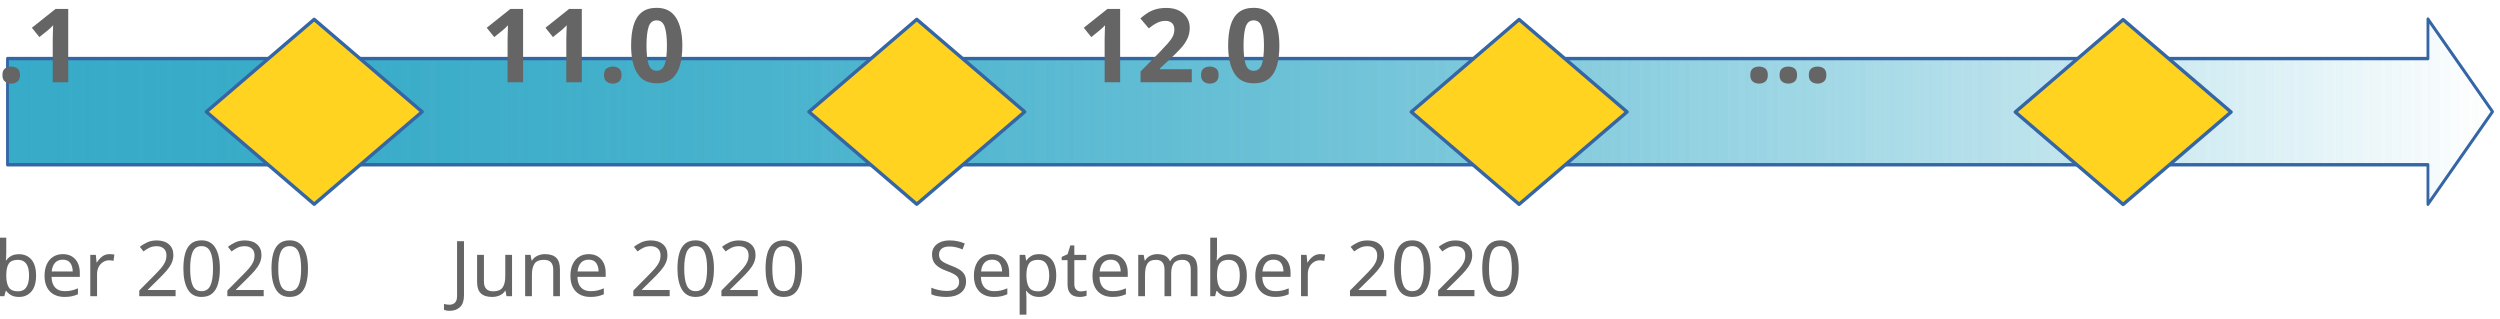
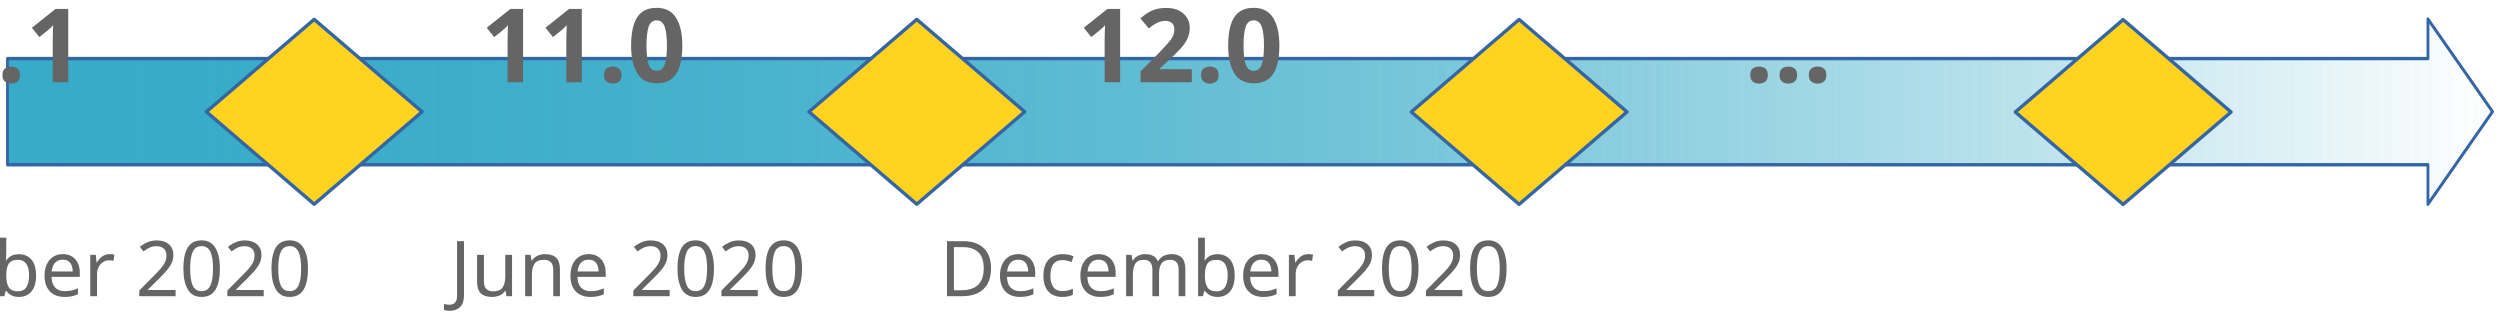
<svg xmlns="http://www.w3.org/2000/svg" xmlns:xlink="http://www.w3.org/1999/xlink" width="206.154mm" height="26.244mm" viewBox="0 0 730.469 92.989" id="svg2" version="1.1">
  <defs id="defs4">
    <linearGradient id="linearGradient6530">
      <stop style="stop-color:#37abc8;stop-opacity:1;" offset="0" id="stop6532" />
      <stop style="stop-color:#37abc8;stop-opacity:0;" offset="1" id="stop6534" />
    </linearGradient>
    <linearGradient xlink:href="#linearGradient6530" id="linearGradient6536" x1="1509.889" y1="8636.5" x2="26431.111" y2="8636.5" gradientUnits="userSpaceOnUse" />
    <linearGradient xlink:href="#linearGradient6530" id="linearGradient8913" gradientUnits="userSpaceOnUse" x1="1509.889" y1="8636.5" x2="26431.111" y2="8636.5" />
    <linearGradient xlink:href="#linearGradient6530" id="linearGradient8915" gradientUnits="userSpaceOnUse" x1="1509.889" y1="8636.5" x2="26431.111" y2="8636.5" />
    <linearGradient xlink:href="#linearGradient6530" id="linearGradient8917" gradientUnits="userSpaceOnUse" x1="1509.889" y1="8636.5" x2="26431.111" y2="8636.5" />
    <linearGradient xlink:href="#linearGradient6530" id="linearGradient8919" gradientUnits="userSpaceOnUse" x1="1509.889" y1="8636.5" x2="26431.111" y2="8636.5" />
    <linearGradient xlink:href="#linearGradient6530" id="linearGradient8921" gradientUnits="userSpaceOnUse" x1="1509.889" y1="8636.5" x2="26431.111" y2="8636.5" />
  </defs>
  <g id="layer1" transform="translate(-45.2148,-572.6653)">
    <g style="fill-rule:evenodd;stroke-width:28.222;stroke-linejoin:round" id="g5398" transform="matrix(0.03543307,0,0,0.03543307,23.44479,299.2918)">
      <g id="g4980" class="SlideGroup">
        <g id="g4982">
          <g class="Page" id="g4985">
            <g class="com.sun.star.drawing.CustomShape" id="g4998" style="fill:url(#linearGradient6536);fill-opacity:1" transform="matrix(0.8232119,0,0,1.001671,-578.5605,-14.43319)">
              <g id="id7" style="fill:url(#linearGradient8921);fill-opacity:1">
                <path style="fill:url(#linearGradient8913);fill-opacity:1;stroke:none" d="m 1524,8199 h 24246 v -325 l 647,762 -647,762 V 9073 H 1524 Z m 0,-325 z m 24893,1525 z" id="path5001" />
                <path style="fill:url(#linearGradient8915);fill-opacity:1;stroke:#3465a4" d="m 1524,8199 h 24246 v -325 l 647,762 -647,762 V 9073 H 1524 Z" id="path5003" />
                <path style="fill:url(#linearGradient8917);fill-opacity:1;stroke:#3465a4" d="M 1524,7874 Z" id="path5005" />
                <path style="fill:url(#linearGradient8919);fill-opacity:1;stroke:#3465a4" d="M 26417,9399 Z" id="path5007" />
              </g>
            </g>
            <g class="com.sun.star.drawing.CustomShape" id="g5084" transform="translate(-8748.89)">
              <g id="id11">
                <path style="fill:#ffd320;stroke:none" d="m 11954,7875 890,762 -890,762 -889,-762 z m -889,0 z m 1779,1525 z" id="path5087" />
                <path style="fill:none;stroke:#3465a4" d="m 11954,7875 890,762 -890,762 -889,-762 z" id="path5089" />
                <path style="fill:none;stroke:#3465a4" d="M 11065,7875 Z" id="path5091" />
                <path style="fill:none;stroke:#3465a4" d="M 12844,9400 Z" id="path5093" />
              </g>
            </g>
            <path style="fill:#ffd320;stroke:none" d="m 8174.097,7875 890,762 -890,762 -889,-762 z m -889,0 z m 1779,1525 z" id="path5112" />
            <path style="fill:none;stroke:#3465a4" d="m 8174.097,7875 890,762 -890,762 -889,-762 z" id="path5114" />
            <path style="fill:none;stroke:#3465a4" d="M 7285.097,7875 Z" id="path5116" />
            <path style="fill:none;stroke:#3465a4" d="M 9064.097,9400 Z" id="path5118" />
            <path style="fill:#ffd320;stroke:none" d="m 13141.234,7876 890,762 -890,762 -889,-762 z m -889,0 z m 1779,1525 z" id="path5137" />
            <path style="fill:none;stroke:#3465a4" d="m 13141.234,7876 890,762 -890,762 -889,-762 z" id="path5139" />
            <path style="fill:none;stroke:#3465a4" d="M 12252.234,7876 Z" id="path5141" />
            <path style="fill:none;stroke:#3465a4" d="M 14031.234,9401 Z" id="path5143" />
            <path style="fill:#ffd320;stroke:none" d="m 18121.981,7877 890,762 -890,762 -889,-762 z m -889,0 z m 1779,1525 z" id="path5162" />
            <path style="fill:none;stroke:#3465a4" d="m 18121.981,7877 890,762 -890,762 -889,-762 z" id="path5164" />
            <path style="fill:none;stroke:#3465a4" d="M 17232.981,7877 Z" id="path5166" />
            <path style="fill:none;stroke:#3465a4" d="M 19011.981,9402 Z" id="path5168" />
            <flowRoot xml:space="preserve" id="flowRoot4383" style="font-style:normal;font-variant:normal;font-weight:normal;font-stretch:normal;font-size:50px;line-height:125%;font-family:'Titillium Web';-inkscape-font-specification:'Titillium Web, Normal';text-align:start;letter-spacing:0px;word-spacing:0px;writing-mode:lr-tb;text-anchor:start;fill:#000000;fill-opacity:1;stroke:none;stroke-width:1px;stroke-linecap:butt;stroke-linejoin:miter;stroke-opacity:1" transform="matrix(28.22222,0,0,28.22222,663.2223,7859.889)">
              <flowRegion id="flowRegion4385">
                <rect id="rect4387" width="75" height="56.429" x="55" y="-0.537" />
              </flowRegion>
              <flowPara id="flowPara4391">7.2April 20</flowPara>
            </flowRoot>
-             <text xml:space="preserve" style="font-style:normal;font-variant:normal;font-weight:normal;font-stretch:normal;font-size:1411.111px;line-height:125%;font-family:'Titillium Web';-inkscape-font-specification:'Titillium Web, Normal';text-align:start;letter-spacing:0px;word-spacing:0px;writing-mode:lr-tb;text-anchor:start;fill:#000000;fill-opacity:1;stroke:none;stroke-width:1px;stroke-linecap:butt;stroke-linejoin:miter;stroke-opacity:1" x="3216.262" y="8393.595" id="text4395">
+             <text xml:space="preserve" style="font-style:normal;font-variant:normal;font-weight:normal;font-stretch:normal;font-size:1411.11px;line-height:125%;font-family:'Titillium Web';-inkscape-font-specification:'Titillium Web, Normal';text-align:start;letter-spacing:0px;word-spacing:0px;writing-mode:lr-tb;text-anchor:start;fill:#000000;fill-opacity:1;stroke:none;stroke-width:1px;stroke-linecap:butt;stroke-linejoin:miter;stroke-opacity:1" x="3216.262" y="8393.595" id="text4395">
              <tspan id="tspan4397" x="3216.262" y="8393.595" style="font-style:normal;font-variant:normal;font-weight:bold;font-stretch:normal;font-size:846.667px;line-height:125%;font-family:'Titillium Web';-inkscape-font-specification:'Titillium Web, Bold';text-align:center;writing-mode:lr-tb;text-anchor:middle;fill:#656565;fill-opacity:1">10.1</tspan>
              <tspan x="3216.262" y="10157.483" id="tspan4399" style="font-style:normal;font-variant:normal;font-weight:normal;font-stretch:normal;font-size:635px;line-height:125%;font-family:'Titillium Web';-inkscape-font-specification:'Titillium Web, Normal';text-align:center;writing-mode:lr-tb;text-anchor:middle;fill:#656565;fill-opacity:1">December 2020</tspan>
            </text>
-             <text xml:space="preserve" style="font-style:normal;font-variant:normal;font-weight:normal;font-stretch:normal;font-size:1411.111px;line-height:125%;font-family:'Titillium Web';-inkscape-font-specification:'Titillium Web, Normal';text-align:start;letter-spacing:0px;word-spacing:0px;writing-mode:lr-tb;text-anchor:start;fill:#000000;fill-opacity:1;fill-rule:evenodd;stroke:none;stroke-width:1px;stroke-linecap:butt;stroke-linejoin:miter;stroke-opacity:1" x="8176.952" y="8393.595" id="text4395-4">
+             <text xml:space="preserve" style="font-style:normal;font-variant:normal;font-weight:normal;font-stretch:normal;font-size:1411.11px;line-height:125%;font-family:'Titillium Web';-inkscape-font-specification:'Titillium Web, Normal';text-align:start;letter-spacing:0px;word-spacing:0px;writing-mode:lr-tb;text-anchor:start;fill:#000000;fill-opacity:1;fill-rule:evenodd;stroke:none;stroke-width:1px;stroke-linecap:butt;stroke-linejoin:miter;stroke-opacity:1" x="8176.952" y="8393.595" id="text4395-4">
              <tspan id="tspan4397-0" x="8176.952" y="8393.595" style="font-style:normal;font-variant:normal;font-weight:bold;font-stretch:normal;font-size:846.667px;line-height:125%;font-family:'Titillium Web';-inkscape-font-specification:'Titillium Web, Bold';text-align:center;writing-mode:lr-tb;text-anchor:middle;fill:#656565;fill-opacity:1">11.0</tspan>
              <tspan x="8176.952" y="10157.483" id="tspan4399-9" style="font-style:normal;font-variant:normal;font-weight:normal;font-stretch:normal;font-size:635px;line-height:125%;font-family:'Titillium Web';-inkscape-font-specification:'Titillium Web, Normal';text-align:center;writing-mode:lr-tb;text-anchor:middle;fill:#656565;fill-opacity:1">June 2020</tspan>
            </text>
-             <text xml:space="preserve" style="font-style:normal;font-variant:normal;font-weight:normal;font-stretch:normal;font-size:1411.111px;line-height:125%;font-family:'Titillium Web';-inkscape-font-specification:'Titillium Web, Normal';text-align:start;letter-spacing:0px;word-spacing:0px;writing-mode:lr-tb;text-anchor:start;fill:#000000;fill-opacity:1;fill-rule:evenodd;stroke:none;stroke-width:1px;stroke-linecap:butt;stroke-linejoin:miter;stroke-opacity:1" x="18112.816" y="8393.595" id="text4395-4-7-9">
+             <text xml:space="preserve" style="font-style:normal;font-variant:normal;font-weight:normal;font-stretch:normal;font-size:1411.11px;line-height:125%;font-family:'Titillium Web';-inkscape-font-specification:'Titillium Web, Normal';text-align:start;letter-spacing:0px;word-spacing:0px;writing-mode:lr-tb;text-anchor:start;fill:#000000;fill-opacity:1;fill-rule:evenodd;stroke:none;stroke-width:1px;stroke-linecap:butt;stroke-linejoin:miter;stroke-opacity:1" x="18112.816" y="8393.595" id="text4395-4-7-9">
              <tspan id="tspan4397-0-5-9" x="18112.816" y="8393.595" style="font-style:normal;font-variant:normal;font-weight:bold;font-stretch:normal;font-size:846.667px;line-height:125%;font-family:'Titillium Web';-inkscape-font-specification:'Titillium Web, Bold';text-align:center;writing-mode:lr-tb;text-anchor:middle;fill:#656565;fill-opacity:1">...</tspan>
-               <tspan x="18112.816" y="10157.483" id="tspan4399-9-6-2" style="font-style:normal;font-variant:normal;font-weight:normal;font-stretch:normal;font-size:635px;line-height:125%;font-family:'Titillium Web';-inkscape-font-specification:'Titillium Web, Normal';text-align:center;writing-mode:lr-tb;text-anchor:middle;fill:#656565;fill-opacity:1" />
+               <tspan x="18112.816" y="10157.483" id="tspan4399-9-6-2" />
            </text>
-             <text xml:space="preserve" style="font-style:normal;font-variant:normal;font-weight:normal;font-stretch:normal;font-size:1411.111px;line-height:125%;font-family:'Titillium Web';-inkscape-font-specification:'Titillium Web, Normal';text-align:start;letter-spacing:0px;word-spacing:0px;writing-mode:lr-tb;text-anchor:start;fill:#000000;fill-opacity:1;fill-rule:evenodd;stroke:none;stroke-width:1px;stroke-linecap:butt;stroke-linejoin:miter;stroke-opacity:1" x="13100.293" y="8393.595" id="text4395-4-4">
+             <text xml:space="preserve" style="font-style:normal;font-variant:normal;font-weight:normal;font-stretch:normal;font-size:1411.11px;line-height:125%;font-family:'Titillium Web';-inkscape-font-specification:'Titillium Web, Normal';text-align:start;letter-spacing:0px;word-spacing:0px;writing-mode:lr-tb;text-anchor:start;fill:#000000;fill-opacity:1;fill-rule:evenodd;stroke:none;stroke-width:1px;stroke-linecap:butt;stroke-linejoin:miter;stroke-opacity:1" x="13100.293" y="8393.595" id="text4395-4-4">
              <tspan id="tspan4397-0-0" x="13100.293" y="8393.595" style="font-style:normal;font-variant:normal;font-weight:bold;font-stretch:normal;font-size:846.667px;line-height:125%;font-family:'Titillium Web';-inkscape-font-specification:'Titillium Web, Bold';text-align:center;writing-mode:lr-tb;text-anchor:middle;fill:#656565;fill-opacity:1;stroke-width:1px">12.0</tspan>
-               <tspan x="13100.293" y="10157.484" id="tspan4399-9-3" style="font-style:normal;font-variant:normal;font-weight:normal;font-stretch:normal;font-size:635px;line-height:125%;font-family:'Titillium Web';-inkscape-font-specification:'Titillium Web, Normal';text-align:center;writing-mode:lr-tb;text-anchor:middle;fill:#656565;fill-opacity:1;stroke-width:1px">September 2020</tspan>
+               <tspan x="13100.293" y="10157.482" id="tspan4399-9-3" style="font-style:normal;font-variant:normal;font-weight:normal;font-stretch:normal;font-size:635px;line-height:125%;font-family:'Titillium Web';-inkscape-font-specification:'Titillium Web, Normal';text-align:center;writing-mode:lr-tb;text-anchor:middle;fill:#656565;fill-opacity:1;stroke-width:1px">December 2020</tspan>
            </text>
          </g>
        </g>
      </g>
    </g>
  </g>
</svg>
